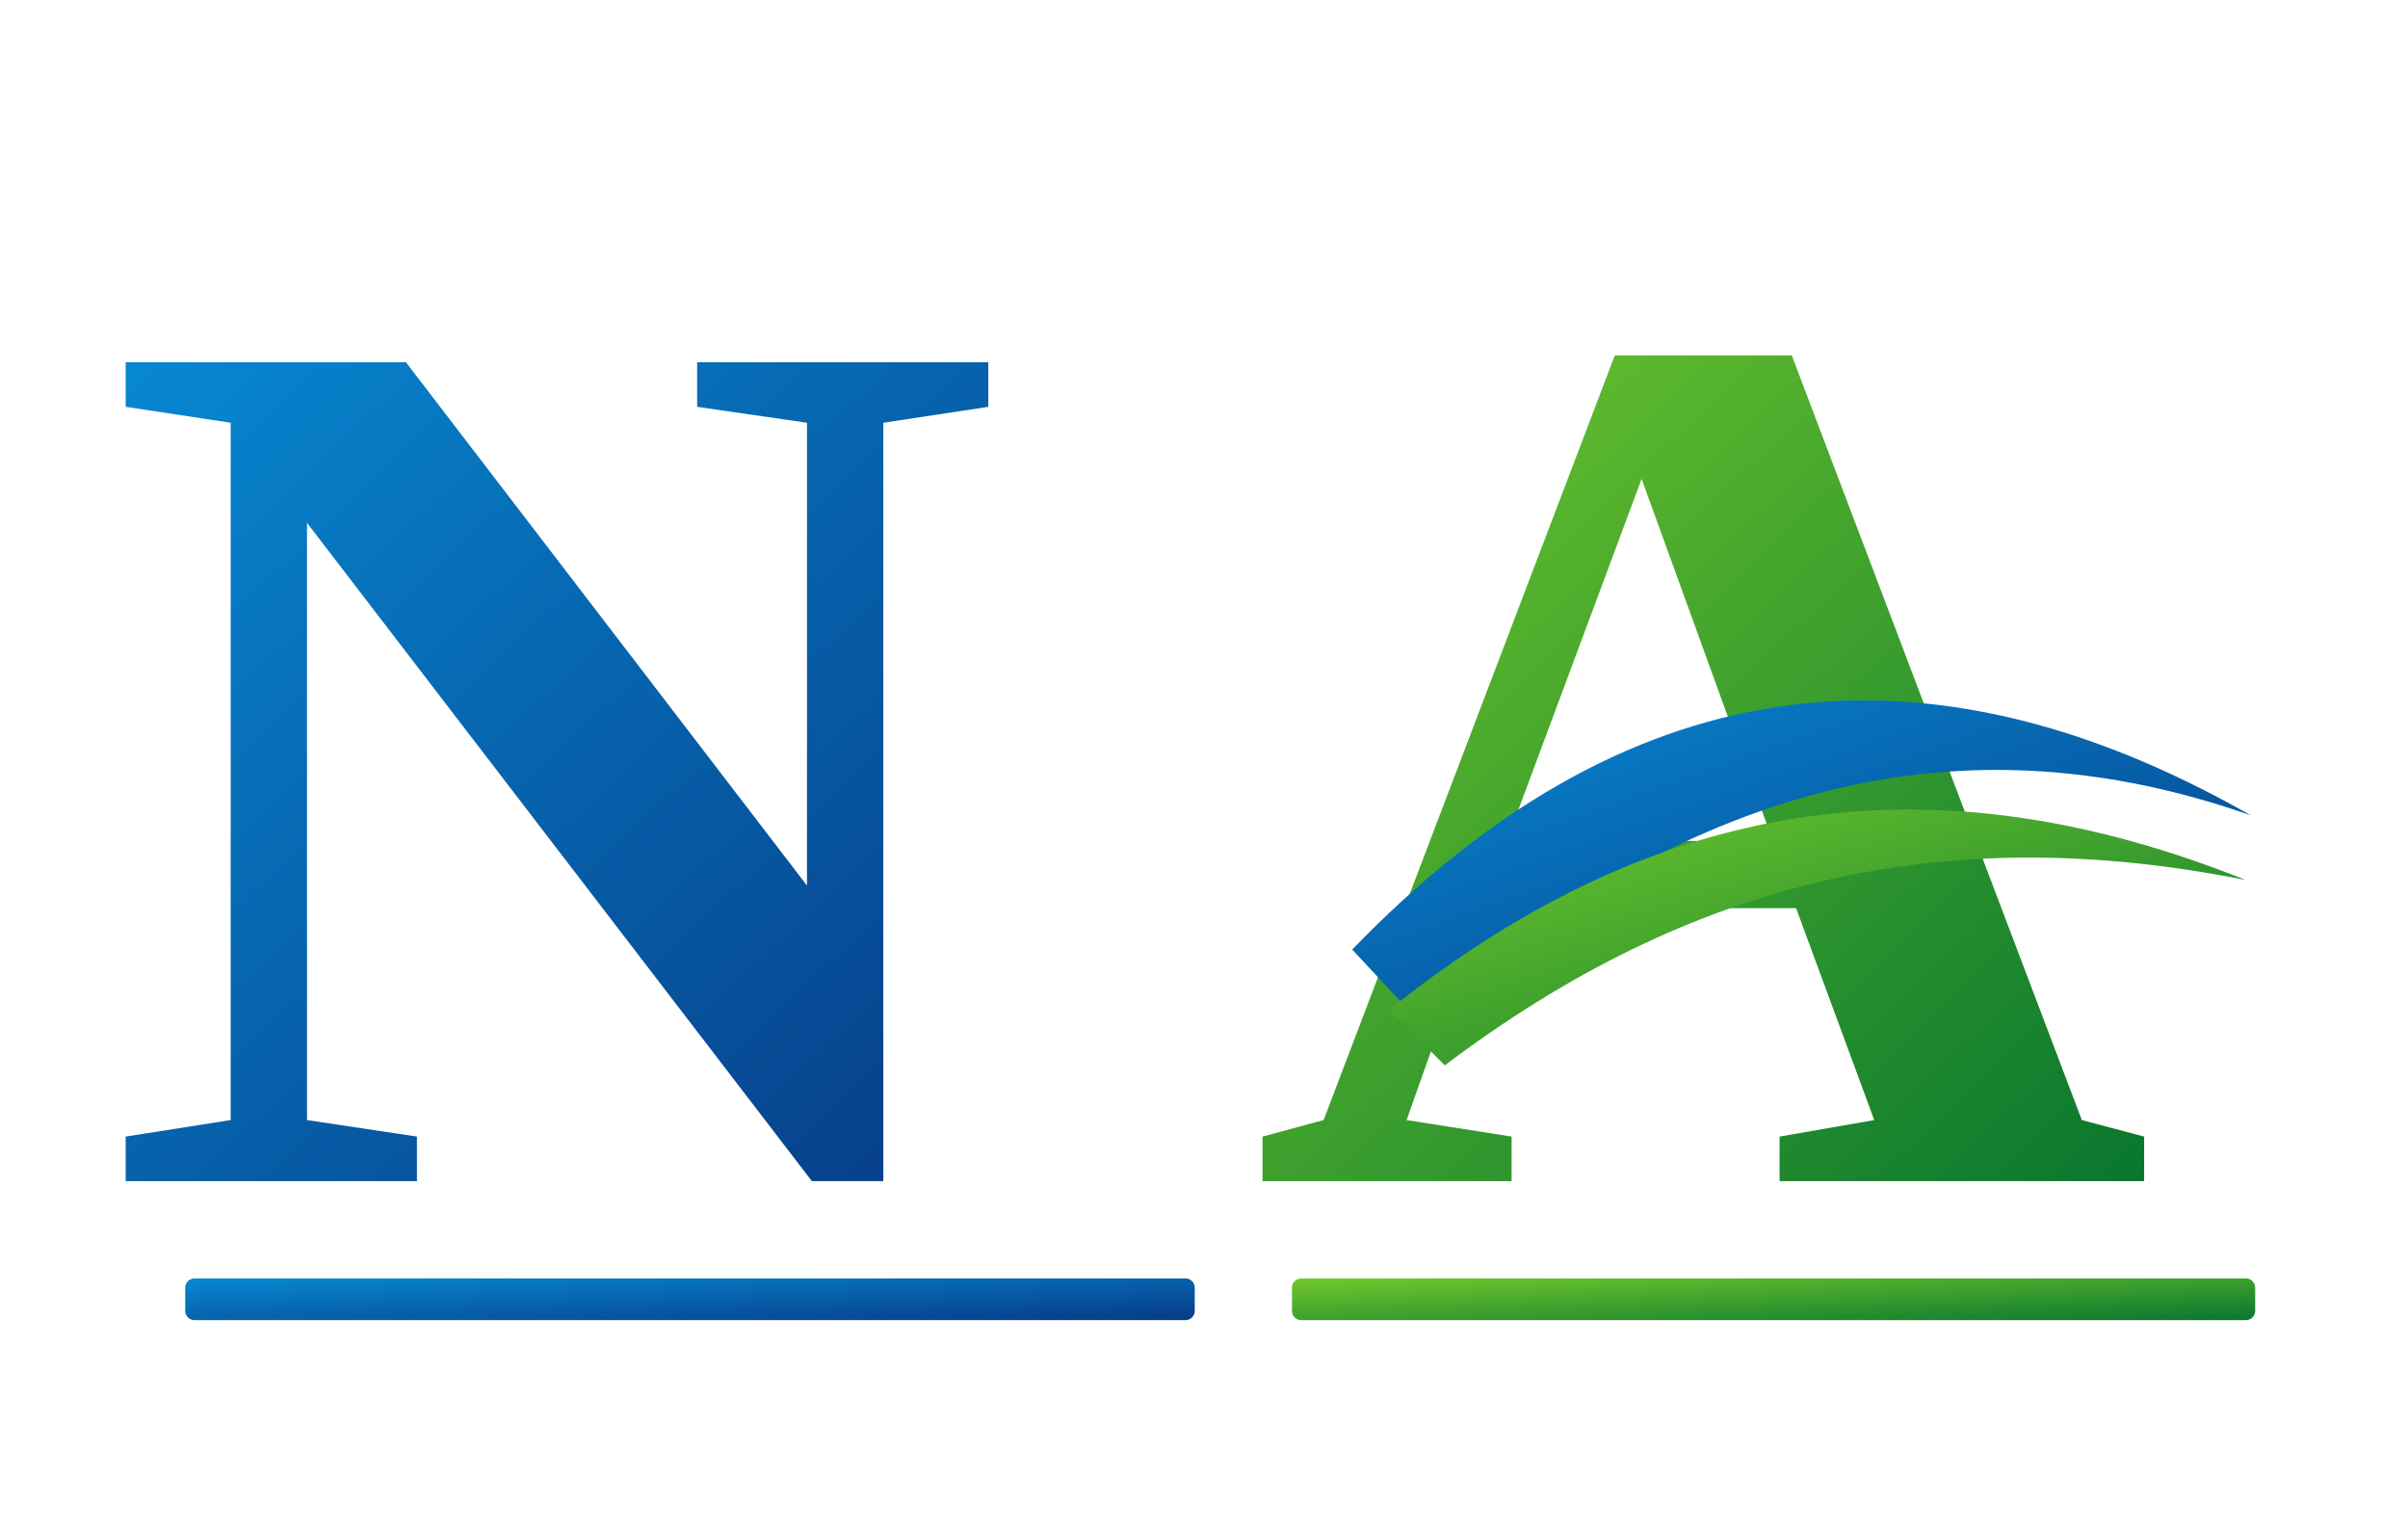
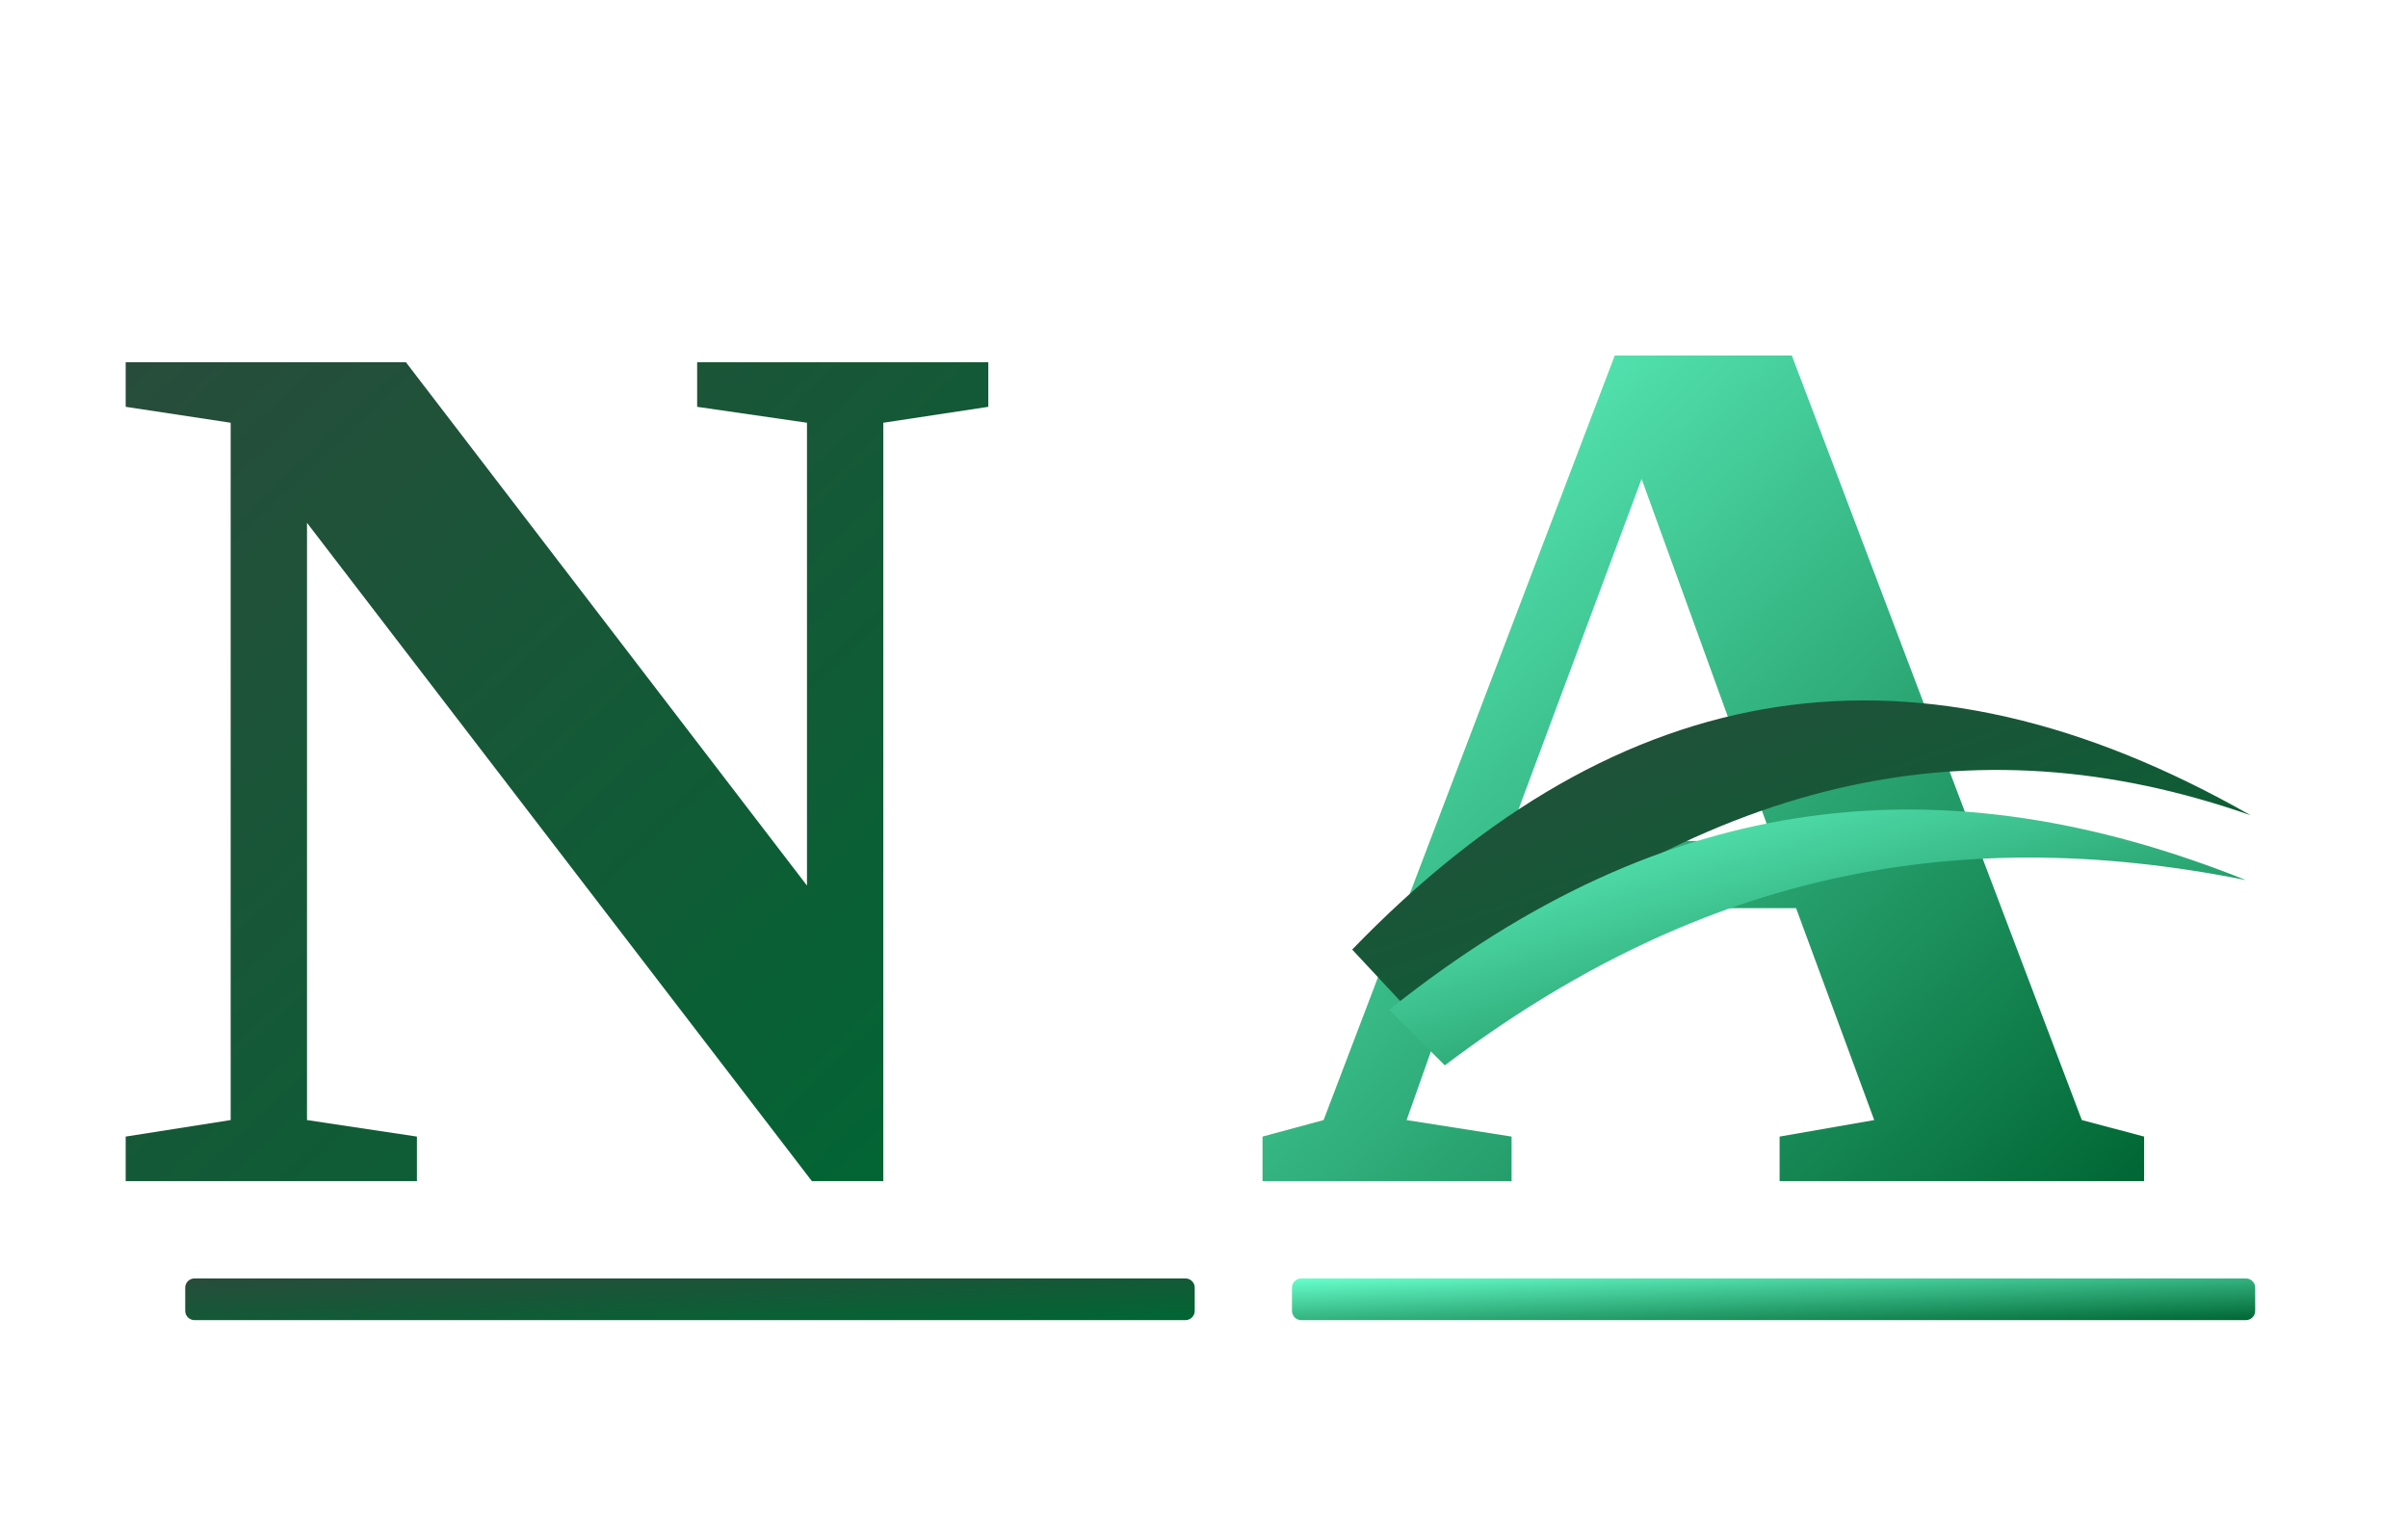
<svg xmlns="http://www.w3.org/2000/svg" viewBox="0 0 520 330" role="img" aria-label="NA">
  <defs>
    <linearGradient id="b" x1="0" y1="0" x2="1" y2="1">
-       <stop stop-color="#0788d1" />
-       <stop offset="1" stop-color="#073b86" />
+       <stop stop-color="#284c3b" />
+       <stop offset="1" stop-color="#006633" />
    </linearGradient>
    <linearGradient id="g" x1="0" y1="0" x2="1" y2="1">
-       <stop stop-color="#72c92c" />
-       <stop offset="1" stop-color="#08762f" />
+       <stop stop-color="#66ffcc" />
+       <stop offset="1" stop-color="#006633" />
    </linearGradient>
  </defs>
  <text x="22" y="255" font-family="Georgia,'Times New Roman',serif" font-size="270" font-weight="700" fill="url(#b)">N</text>
  <text x="270" y="255" font-family="Georgia,'Times New Roman',serif" font-size="270" font-weight="700" fill="url(#g)">A</text>
  <path d="M292 205 C350 145 414 135 486 176 C426 155 368 167 306 220 Z" fill="url(#b)" />
  <path d="M300 218 C360 170 420 164 485 190 C420 177 365 190 312 230 Z" fill="url(#g)" />
  <rect x="40" y="276" width="218" height="9" rx="2" fill="url(#b)" />
  <rect x="279" y="276" width="208" height="9" rx="2" fill="url(#g)" />
</svg>
